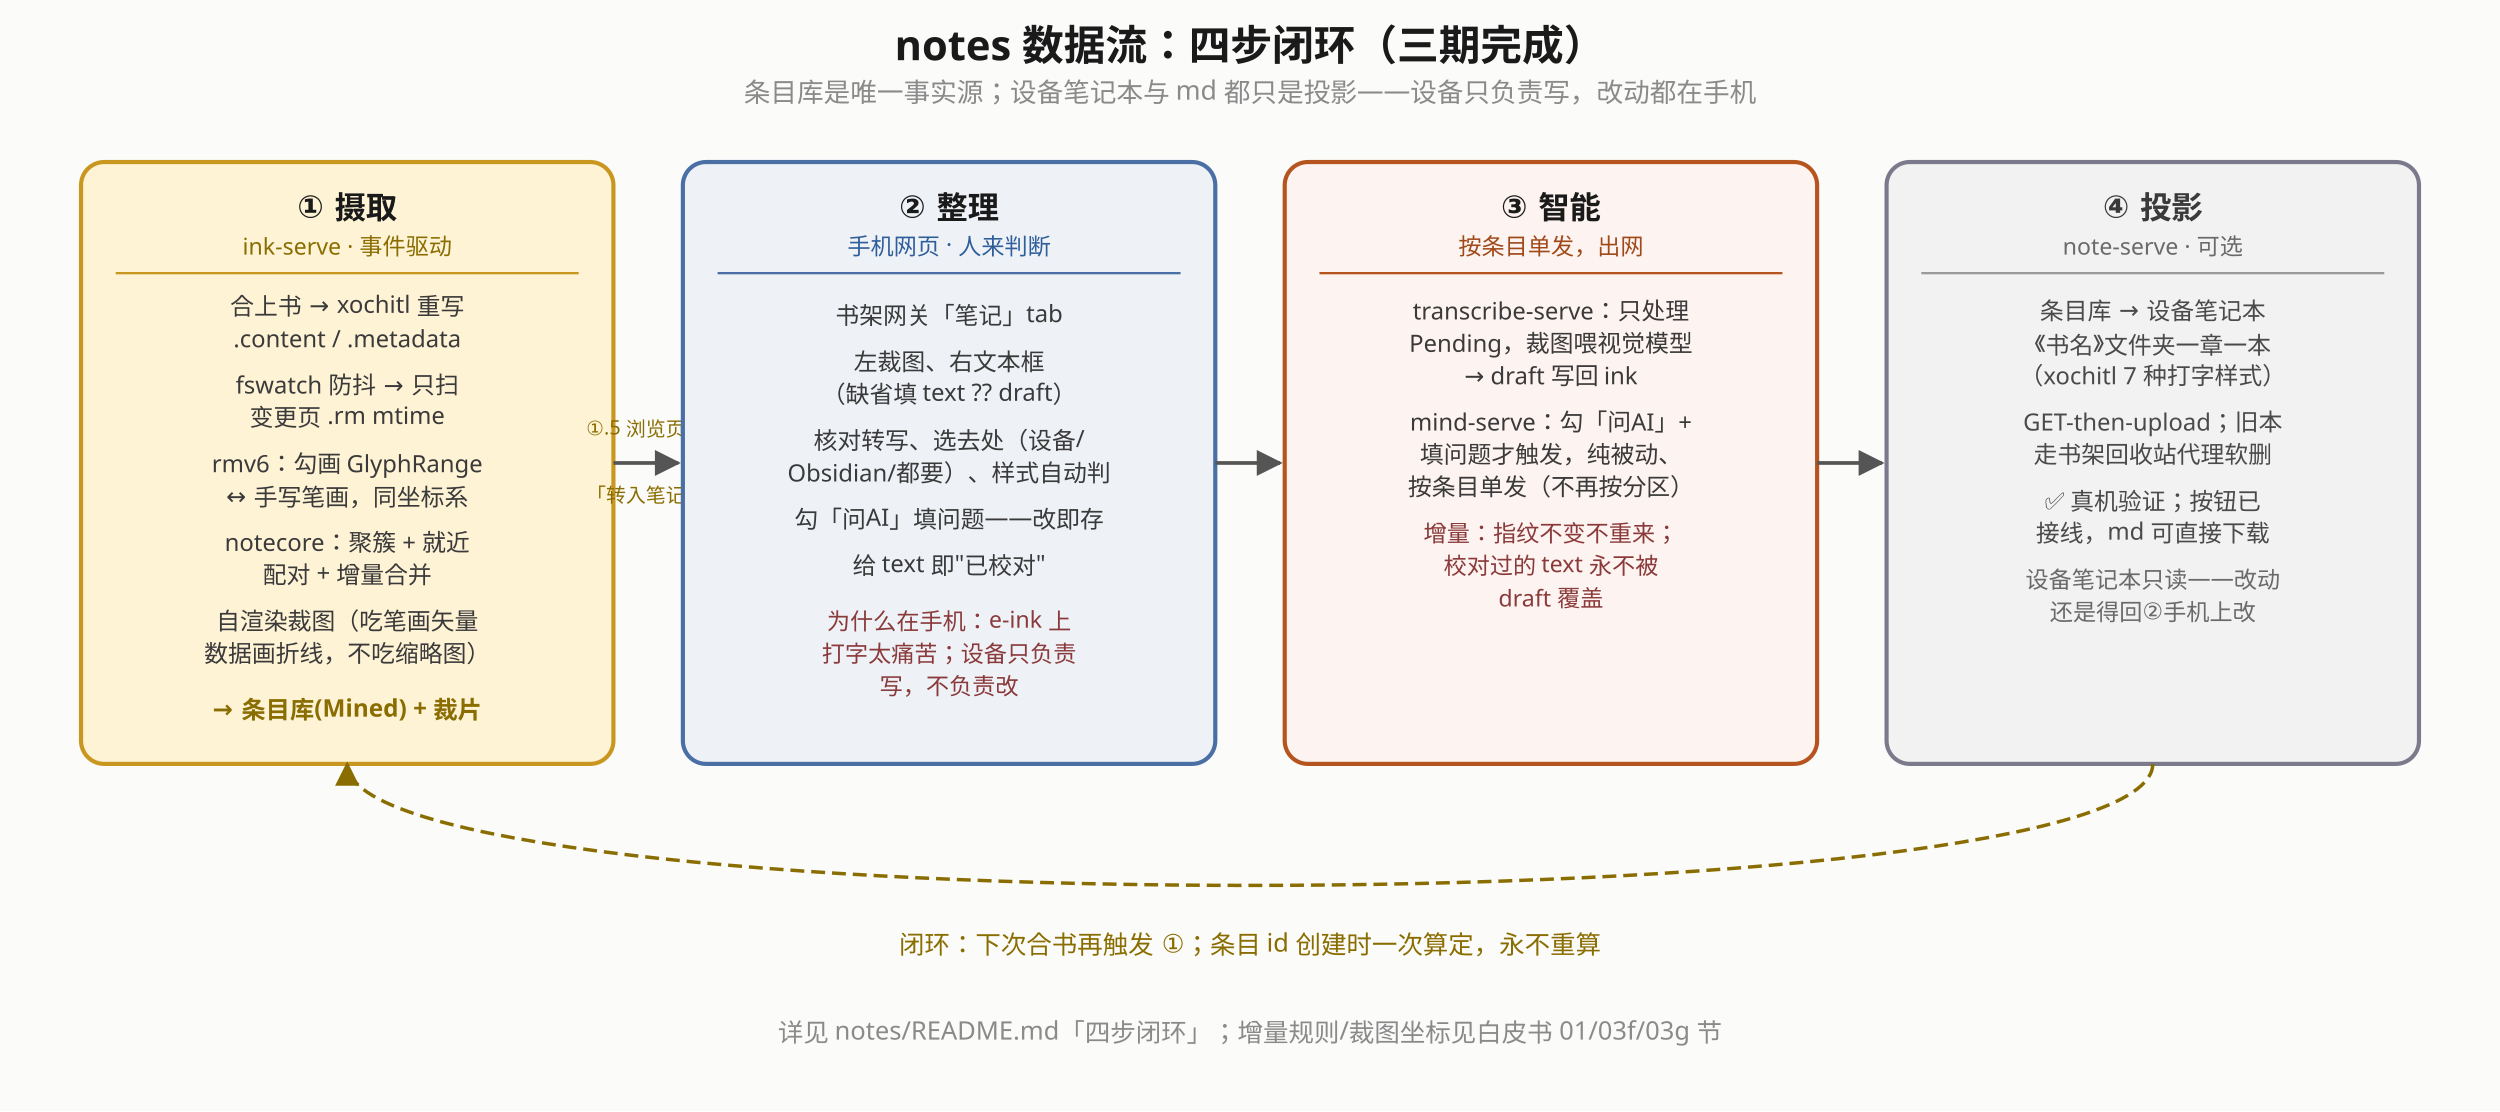
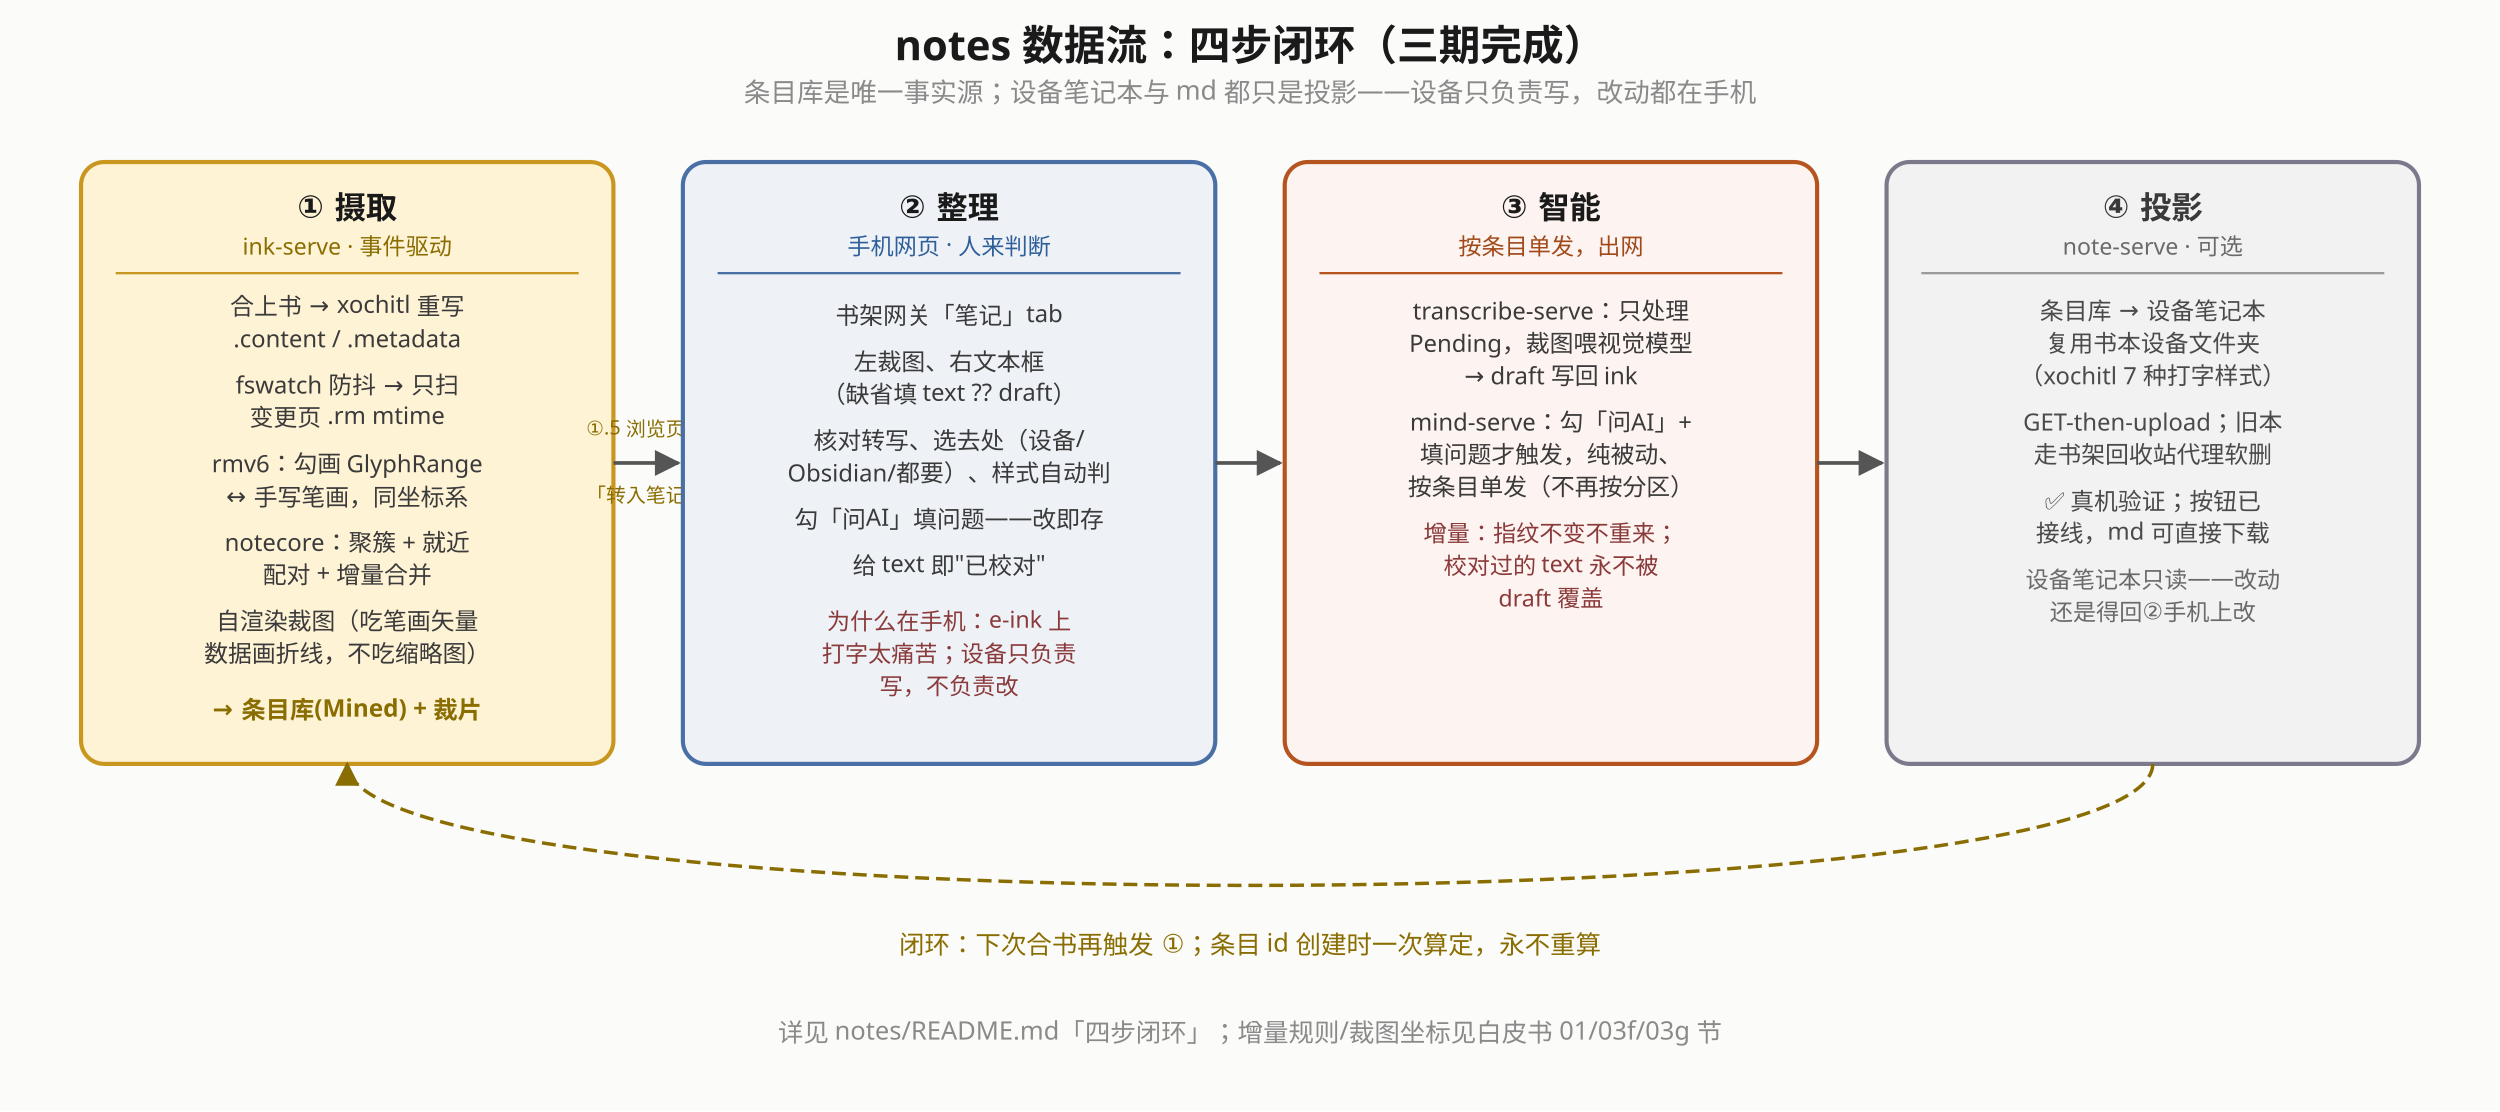
<svg xmlns="http://www.w3.org/2000/svg" viewBox="0 0 1080 480" font-family="sans-serif">
  <defs>
    <marker id="f1" viewBox="0 0 10 10" refX="9" refY="5" markerWidth="7" markerHeight="7" orient="auto-start-reverse">
      <path d="M0,0 L10,5 L0,10 z" fill="#555" />
    </marker>
    <marker id="f2" viewBox="0 0 10 10" refX="9" refY="5" markerWidth="7" markerHeight="7" orient="auto-start-reverse">
      <path d="M0,0 L10,5 L0,10 z" fill="#8a6d00" />
    </marker>
  </defs>
  <rect x="0" y="0" width="1080" height="480" fill="#fbfbfa" />
  <text x="540" y="26" text-anchor="middle" font-size="18" font-weight="bold" fill="#1a1a1a">notes 数据流：四步闭环（三期完成）</text>
  <text x="540" y="44" text-anchor="middle" font-size="11.5" fill="#8a8a8a">条目库是唯一事实源；设备笔记本与 md 都只是投影——设备只负责写，改动都在手机</text>
  <rect x="35" y="70" width="230" height="260" rx="10" fill="#fff3d6" stroke="#c9971f" stroke-width="1.8" />
  <text x="150" y="94" text-anchor="middle" font-size="13.5" font-weight="bold" fill="#1a1a1a">① 摄取</text>
  <text x="150" y="110" text-anchor="middle" font-size="10" fill="#8a6d00">ink-serve · 事件驱动</text>
  <line x1="50" y1="118" x2="250" y2="118" stroke="#c9971f" stroke-width="1" />
  <text x="150" y="136" text-anchor="middle" font-size="10.3" fill="#3a3a3a">合上书 → xochitl 重写</text>
  <text x="150" y="150" text-anchor="middle" font-size="10.3" fill="#3a3a3a">.content / .metadata</text>
  <text x="150" y="170" text-anchor="middle" font-size="10.3" fill="#3a3a3a">fswatch 防抖 → 只扫</text>
  <text x="150" y="184" text-anchor="middle" font-size="10.3" fill="#3a3a3a">变更页 .rm mtime</text>
  <text x="150" y="204" text-anchor="middle" font-size="10.3" fill="#3a3a3a">rmv6：勾画 GlyphRange</text>
  <text x="150" y="218" text-anchor="middle" font-size="10.3" fill="#3a3a3a">↔ 手写笔画，同坐标系</text>
  <text x="150" y="238" text-anchor="middle" font-size="10.3" fill="#3a3a3a">notecore：聚簇 + 就近</text>
  <text x="150" y="252" text-anchor="middle" font-size="10.3" fill="#3a3a3a">配对 + 增量合并</text>
  <text x="150" y="272" text-anchor="middle" font-size="10.3" fill="#3a3a3a">自渲染裁图（吃笔画矢量</text>
  <text x="150" y="286" text-anchor="middle" font-size="10.3" fill="#3a3a3a">数据画折线，不吃缩略图）</text>
  <text x="150" y="310" text-anchor="middle" font-size="10.5" font-weight="bold" fill="#8a6d00">→ 条目库(Mined) + 裁片</text>
  <line x1="265" y1="200" x2="293" y2="200" stroke="#555" stroke-width="1.6" marker-end="url(#f1)" />
  <text x="279" y="188" text-anchor="middle" font-size="8.6" fill="#8a6d00">①.5 浏览页点</text>
  <text x="279" y="217" text-anchor="middle" font-size="8.6" fill="#8a6d00">「转入笔记」</text>
  <rect x="295" y="70" width="230" height="260" rx="10" fill="#eef2f7" stroke="#4a6fa5" stroke-width="1.8" />
  <text x="410" y="94" text-anchor="middle" font-size="13.5" font-weight="bold" fill="#1a1a1a">② 整理</text>
  <text x="410" y="110" text-anchor="middle" font-size="10" fill="#2f5f9a">手机网页 · 人来判断</text>
  <line x1="310" y1="118" x2="510" y2="118" stroke="#4a6fa5" stroke-width="1" />
  <text x="410" y="140" text-anchor="middle" font-size="10.3" fill="#3a3a3a">书架网关「笔记」tab</text>
  <text x="410" y="160" text-anchor="middle" font-size="10.3" fill="#3a3a3a">左裁图、右文本框</text>
  <text x="410" y="174" text-anchor="middle" font-size="10.3" fill="#3a3a3a">（缺省填 text ?? draft）</text>
  <text x="410" y="194" text-anchor="middle" font-size="10.3" fill="#3a3a3a">核对转写、选去处（设备/</text>
  <text x="410" y="208" text-anchor="middle" font-size="10.3" fill="#3a3a3a">Obsidian/都要）、样式自动判</text>
  <text x="410" y="228" text-anchor="middle" font-size="10.3" fill="#3a3a3a">勾「问AI」填问题——改即存</text>
  <text x="410" y="248" text-anchor="middle" font-size="10.3" fill="#3a3a3a">给 text 即"已校对"</text>
  <text x="410" y="272" text-anchor="middle" font-size="10" fill="#8a3a3a">为什么在手机：e-ink 上</text>
  <text x="410" y="286" text-anchor="middle" font-size="10" fill="#8a3a3a">打字太痛苦；设备只负责</text>
  <text x="410" y="300" text-anchor="middle" font-size="10" fill="#8a3a3a">写，不负责改</text>
  <line x1="525" y1="200" x2="553" y2="200" stroke="#555" stroke-width="1.6" marker-end="url(#f1)" />
  <rect x="555" y="70" width="230" height="260" rx="10" fill="#fdf3f0" stroke="#b5541f" stroke-width="1.8" />
  <text x="670" y="94" text-anchor="middle" font-size="13.5" font-weight="bold" fill="#1a1a1a">③ 智能</text>
  <text x="670" y="110" text-anchor="middle" font-size="10" fill="#a04a1a">按条目单发，出网</text>
  <line x1="570" y1="118" x2="770" y2="118" stroke="#b5541f" stroke-width="1" />
  <text x="670" y="138" text-anchor="middle" font-size="10.3" fill="#3a3a3a">transcribe-serve：只处理</text>
  <text x="670" y="152" text-anchor="middle" font-size="10.3" fill="#3a3a3a">Pending，裁图喂视觉模型</text>
  <text x="670" y="166" text-anchor="middle" font-size="10.3" fill="#3a3a3a">→ draft 写回 ink</text>
  <text x="670" y="186" text-anchor="middle" font-size="10.3" fill="#3a3a3a">mind-serve：勾「问AI」+</text>
  <text x="670" y="200" text-anchor="middle" font-size="10.3" fill="#3a3a3a">填问题才触发，纯被动、</text>
  <text x="670" y="214" text-anchor="middle" font-size="10.3" fill="#3a3a3a">按条目单发（不再按分区）</text>
  <text x="670" y="234" text-anchor="middle" font-size="10" fill="#8a3a3a">增量：指纹不变不重来；</text>
  <text x="670" y="248" text-anchor="middle" font-size="10" fill="#8a3a3a">校对过的 text 永不被</text>
  <text x="670" y="262" text-anchor="middle" font-size="10" fill="#8a3a3a">draft 覆盖</text>
  <line x1="785" y1="200" x2="813" y2="200" stroke="#555" stroke-width="1.6" marker-end="url(#f1)" />
  <rect x="815" y="70" width="230" height="260" rx="10" fill="#f2f2f2" stroke="#7a7a8c" stroke-width="1.8" />
  <text x="930" y="94" text-anchor="middle" font-size="13.5" font-weight="bold" fill="#3a3a3a">④ 投影</text>
  <text x="930" y="110" text-anchor="middle" font-size="10" fill="#6a6a6a">note-serve · 可选</text>
  <line x1="830" y1="118" x2="1030" y2="118" stroke="#9a9a9a" stroke-width="1" />
  <text x="930" y="138" text-anchor="middle" font-size="10.3" fill="#4a4a4a">条目库 → 设备笔记本</text>
-   <text x="930" y="152" text-anchor="middle" font-size="10.3" fill="#4a4a4a">《书名》文件夹一章一本</text>
+   <text x="930" y="152" text-anchor="middle" font-size="10.3" fill="#4a4a4a">复用书本设备文件夹</text>
  <text x="930" y="166" text-anchor="middle" font-size="10.3" fill="#4a4a4a">（xochitl 7 种打字样式）</text>
  <text x="930" y="186" text-anchor="middle" font-size="10.3" fill="#4a4a4a">GET-then-upload；旧本</text>
  <text x="930" y="200" text-anchor="middle" font-size="10.3" fill="#4a4a4a">走书架回收站代理软删</text>
  <text x="930" y="220" text-anchor="middle" font-size="10.3" fill="#4a4a4a">✅ 真机验证；按钮已</text>
  <text x="930" y="234" text-anchor="middle" font-size="10.3" fill="#4a4a4a">接线，md 可直接下载</text>
  <text x="930" y="254" text-anchor="middle" font-size="10" fill="#6a6a6a">设备笔记本只读——改动</text>
  <text x="930" y="268" text-anchor="middle" font-size="10" fill="#6a6a6a">还是得回②手机上改</text>
  <path d="M 930 330 C 930 400, 150 400, 150 330" fill="none" stroke="#8a6d00" stroke-width="1.5" stroke-dasharray="6 3" marker-end="url(#f2)" />
  <text x="540" y="412" text-anchor="middle" font-size="11" fill="#8a6d00">闭环：下次合书再触发 ①；条目 id 创建时一次算定，永不重算</text>
  <text x="540" y="450" text-anchor="middle" font-size="11" fill="#8a8a8a">详见 notes/README.md「四步闭环」；增量规则/裁图坐标见白皮书 01/03f/03g 节</text>
</svg>
